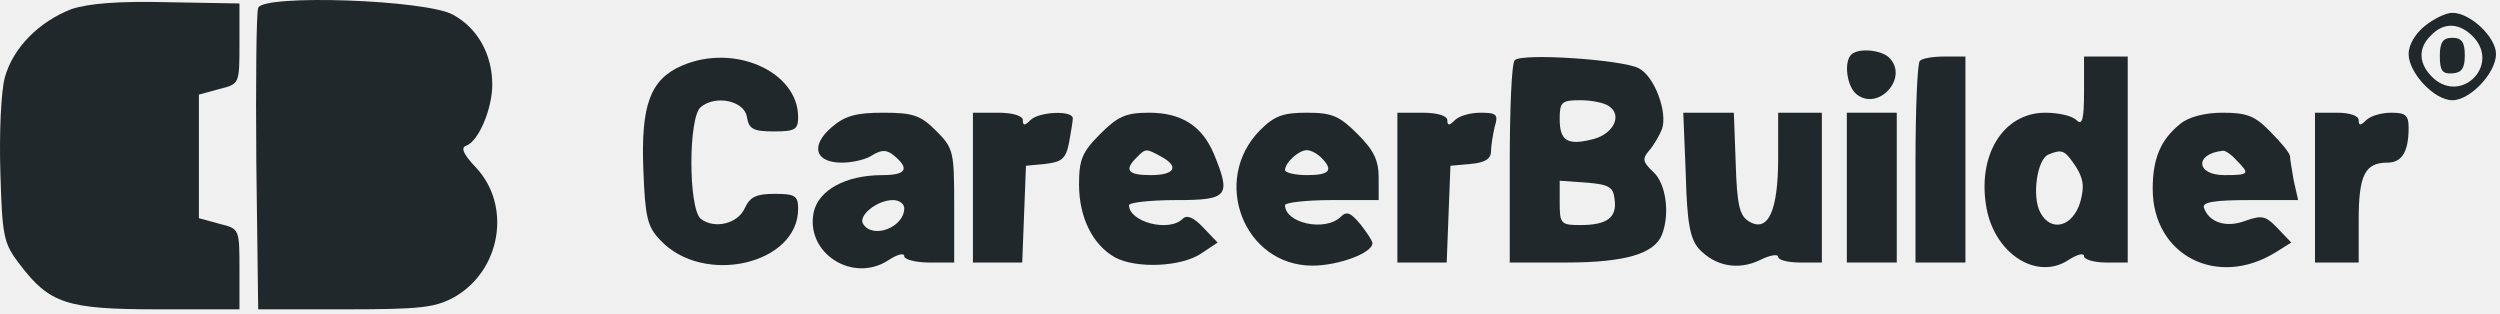
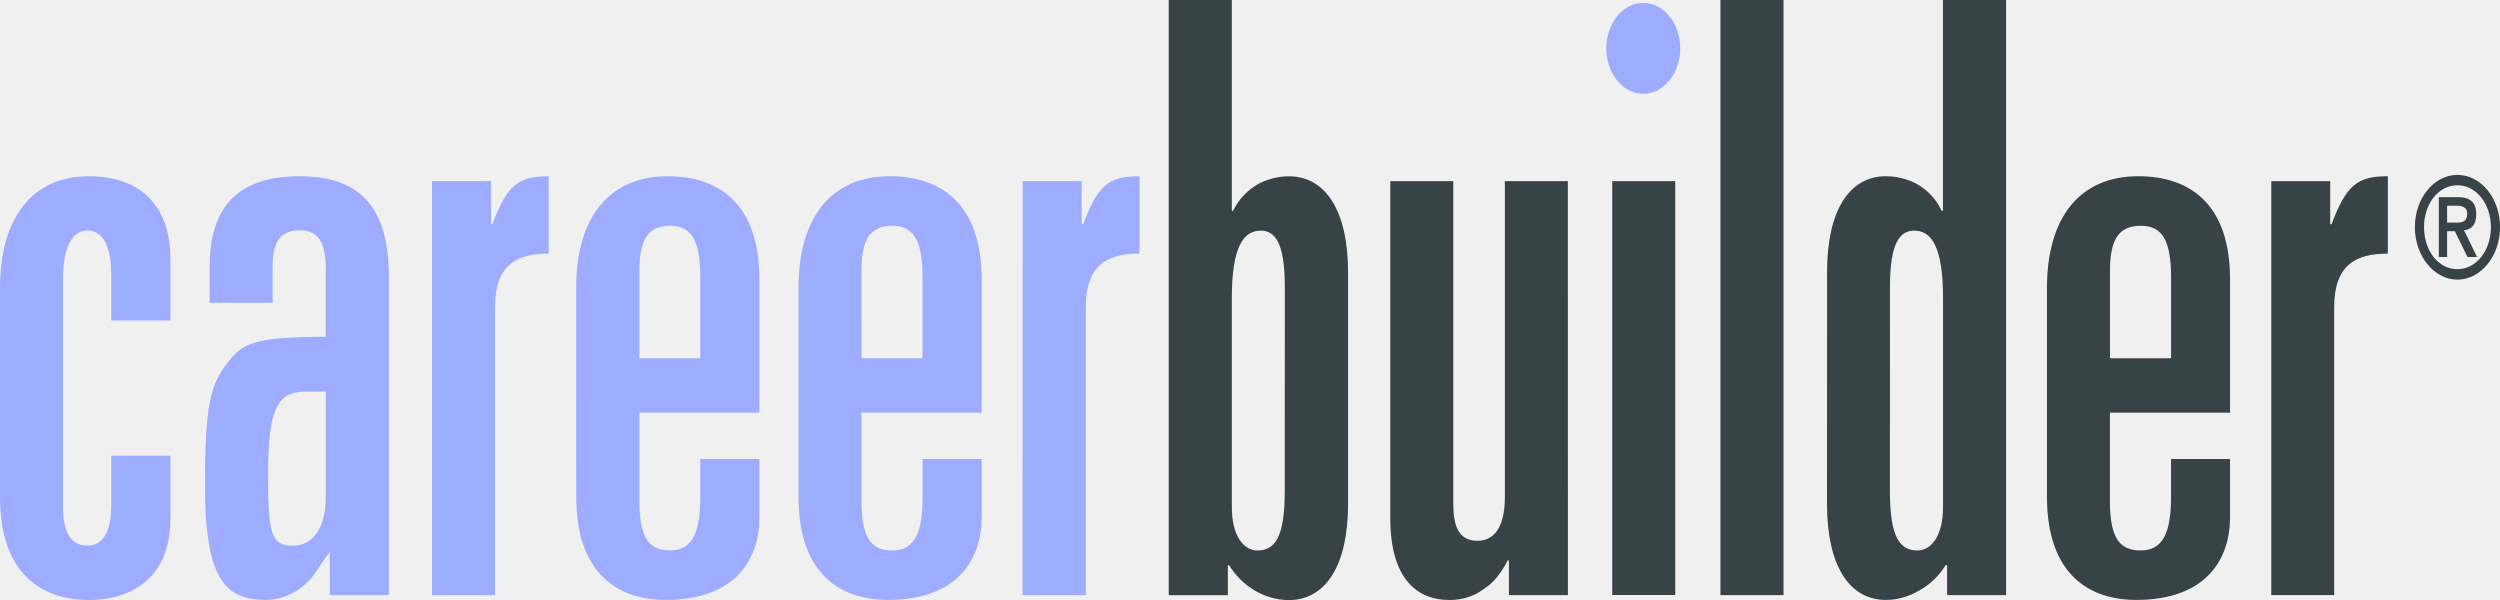
- <svg xmlns="http://www.w3.org/2000/svg" width="534" height="67" viewBox="0 0 534 67" fill="none">
-   <path d="M15.282 1.939C8.349 4.606 2.749 10.206 1.016 16.606C0.216 19.539 -0.184 28.739 0.082 36.873C0.482 50.606 0.749 51.939 4.216 56.473C10.616 64.873 14.216 66.073 33.816 66.073H51.149V57.539C51.149 48.873 51.149 48.873 46.882 47.806L42.482 46.606V33.406V20.206L46.882 19.006C51.149 17.939 51.149 17.939 51.149 9.273V0.739L35.816 0.473C25.416 0.206 18.882 0.739 15.282 1.939Z" fill="#21282B" />
-   <path d="M55.149 1.673C54.749 2.606 54.616 17.539 54.749 34.739L55.149 66.073H73.816C90.216 66.073 93.016 65.673 97.149 63.406C107.016 57.673 109.282 43.939 101.682 35.806C99.016 33.006 98.349 31.539 99.549 31.139C102.216 30.206 105.149 23.273 105.149 18.073C105.149 11.539 101.949 5.939 96.749 3.139C91.016 -0.061 56.216 -1.261 55.149 1.673Z" fill="#21282B" />
-   <path d="M517.949 5.539C515.949 7.139 514.482 9.539 514.482 11.539C514.482 15.539 519.949 21.406 523.816 21.406C527.682 21.406 533.149 15.539 533.149 11.539C533.149 7.939 527.682 2.739 523.816 2.739C522.482 2.739 519.949 3.939 517.949 5.539ZM528.482 8.073C533.816 14.073 525.816 22.073 519.816 16.739C516.616 13.806 516.349 10.339 519.282 7.539C522.082 4.606 525.549 4.873 528.482 8.073Z" fill="#21282B" />
-   <path d="M521.149 11.939C521.149 15.139 521.682 15.806 523.816 15.673C525.816 15.539 526.482 14.606 526.482 11.806C526.482 9.006 525.816 8.073 523.816 8.073C521.816 8.073 521.149 9.006 521.149 11.939Z" fill="#21282B" />
-   <path d="M395.416 11.673C393.816 13.273 394.482 18.34 396.482 20.073C401.149 23.939 407.816 16.606 403.549 12.339C401.816 10.606 396.882 10.206 395.416 11.673Z" fill="#21282B" />
-   <path d="M145.549 14.073C138.882 17.006 136.882 22.473 137.416 36.206C137.816 46.339 138.216 48.339 141.016 51.273C150.216 61.139 170.482 56.473 170.482 44.606C170.482 41.806 169.816 41.406 165.416 41.406C161.549 41.406 160.216 42.073 159.149 44.339C157.682 47.806 152.616 49.006 149.682 46.739C147.016 44.473 147.016 25.006 149.682 22.873C152.882 20.206 159.016 21.539 159.549 25.006C159.949 27.539 160.882 28.073 165.282 28.073C169.816 28.073 170.482 27.673 170.482 25.006C170.482 15.273 156.749 9.139 145.549 14.073Z" fill="#21282B" />
-   <path d="M323.549 12.873C322.882 13.406 322.482 23.406 322.482 35.006V56.073H334.482C347.149 56.073 353.416 54.206 355.016 50.073C356.749 45.539 355.816 39.139 353.149 36.739C350.882 34.606 350.749 33.939 352.216 32.206C353.282 31.006 354.482 28.873 355.016 27.539C356.216 23.939 353.416 16.339 350.082 14.606C346.749 12.739 324.882 11.273 323.549 12.873ZM343.549 22.606C346.616 24.473 344.749 28.473 340.482 29.673C334.882 31.139 333.149 30.206 333.149 25.406C333.149 21.806 333.549 21.406 337.549 21.406C339.816 21.406 342.616 21.939 343.549 22.606ZM344.882 42.606C345.416 46.473 343.282 48.073 337.549 48.073C333.416 48.073 333.149 47.806 333.149 43.273V38.606L338.882 39.006C343.682 39.406 344.616 39.939 344.882 42.606Z" fill="#21282B" />
-   <path d="M410.082 13.006C409.549 13.406 409.149 23.406 409.149 35.006V56.073H414.482H419.816V34.073V12.073H415.416C412.882 12.073 410.482 12.473 410.082 13.006Z" fill="#21282B" />
-   <path d="M445.149 19.673C445.149 25.539 444.749 26.873 443.549 25.673C442.616 24.739 439.682 24.073 436.882 24.073C427.816 24.073 422.216 33.273 424.349 44.606C426.216 54.339 435.149 59.939 441.816 55.539C443.682 54.339 445.149 53.939 445.149 54.739C445.149 55.406 447.282 56.073 449.816 56.073H454.482V34.073V12.073H449.816H445.149V19.673ZM443.282 35.406C445.016 38.073 445.282 39.806 444.349 43.139C442.749 48.473 438.082 49.673 435.816 45.406C433.949 41.939 435.149 33.939 437.549 33.006C440.482 31.806 441.016 32.073 443.282 35.406Z" fill="#21282B" />
-   <path d="M177.682 27.139C173.016 31.139 174.082 34.739 179.816 34.739C182.082 34.739 185.016 34.073 186.349 33.139C188.349 31.939 189.416 31.939 191.016 33.273C194.349 36.073 193.549 37.406 188.482 37.406C180.616 37.406 174.882 40.606 173.816 45.273C171.949 54.073 182.216 60.606 189.816 55.539C191.682 54.339 193.149 53.939 193.149 54.739C193.149 55.406 195.549 56.073 198.482 56.073H203.816V43.939C203.816 32.339 203.682 31.673 199.949 27.939C196.616 24.606 195.016 24.073 188.616 24.073C182.882 24.073 180.482 24.739 177.682 27.139ZM193.149 44.473C193.149 48.606 186.349 51.139 184.349 47.806C183.282 46.073 187.282 42.739 190.749 42.739C192.082 42.739 193.149 43.539 193.149 44.473Z" fill="#21282B" />
-   <path d="M207.816 40.073V56.073H213.149H218.349L218.749 45.673L219.149 35.406L223.282 35.006C226.749 34.606 227.682 33.939 228.349 30.473C228.749 28.206 229.149 25.939 229.149 25.273C229.149 23.539 221.949 23.806 220.082 25.673C218.882 26.873 218.482 26.873 218.482 25.673C218.482 24.739 216.349 24.073 213.149 24.073H207.816V40.073Z" fill="#21282B" />
-   <path d="M235.016 28.606C231.149 32.473 230.482 34.073 230.482 39.406C230.482 46.473 233.416 52.34 238.216 55.006C242.749 57.406 252.216 57.006 256.482 54.206L260.082 51.806L257.016 48.606C255.016 46.473 253.549 45.806 252.616 46.739C249.682 49.673 241.149 47.406 241.149 43.806C241.149 43.273 245.682 42.739 251.149 42.739C262.349 42.739 263.016 41.94 259.282 32.873C256.749 26.873 252.349 24.073 245.416 24.073C240.482 24.073 238.749 24.873 235.016 28.606ZM247.949 33.406C251.949 35.539 251.016 37.406 245.816 37.406C240.882 37.406 240.082 36.34 242.749 33.673C244.749 31.673 244.749 31.673 247.949 33.406Z" fill="#21282B" />
-   <path d="M269.149 27.806C258.616 38.473 265.682 56.739 280.349 56.739C285.816 56.739 293.149 54.073 293.149 51.94C293.149 51.406 291.949 49.673 290.616 47.94C288.482 45.406 287.682 45.006 286.349 46.34C283.016 49.539 274.482 47.673 274.482 43.806C274.482 43.273 279.016 42.739 284.482 42.739H294.482V37.94C294.482 34.206 293.416 32.073 289.949 28.606C286.082 24.739 284.482 24.073 279.149 24.073C274.082 24.073 272.216 24.739 269.149 27.806ZM282.216 33.673C284.882 36.34 284.082 37.406 279.149 37.406C276.616 37.406 274.482 36.873 274.482 36.34C274.482 34.739 277.416 32.073 279.149 32.073C279.949 32.073 281.282 32.739 282.216 33.673Z" fill="#21282B" />
-   <path d="M298.482 40.073V56.073H303.816H309.016L309.416 45.673L309.816 35.406L314.216 35.006C317.149 34.739 318.482 33.939 318.482 32.339C318.482 31.139 318.882 28.739 319.282 27.006C320.082 24.473 319.682 24.073 316.216 24.073C314.082 24.073 311.682 24.739 310.749 25.673C309.549 26.873 309.149 26.873 309.149 25.673C309.149 24.739 307.016 24.073 303.816 24.073H298.482V40.073Z" fill="#21282B" />
-   <path d="M360.082 37.273C360.349 47.673 361.015 51.006 362.882 53.139C366.349 56.873 371.282 57.806 375.949 55.539C378.082 54.473 379.815 54.206 379.815 54.873C379.815 55.539 381.949 56.073 384.482 56.073H389.149V40.073V24.073H384.482H379.815V33.806C379.815 45.006 377.682 49.806 373.549 47.273C371.549 46.073 371.015 43.673 370.749 34.873L370.349 24.073H365.015H359.549L360.082 37.273Z" fill="#21282B" />
-   <path d="M394.482 40.073V56.073H399.816H405.149V40.073V24.073H399.816H394.482V40.073Z" fill="#21282B" />
-   <path d="M465.682 26.473C461.549 29.806 459.816 33.806 459.816 40.339C459.816 54.606 473.682 61.673 486.216 53.806L489.416 51.806L486.482 48.739C483.949 46.073 483.149 45.939 479.682 47.139C475.549 48.739 471.816 47.539 470.749 44.339C470.349 43.139 473.282 42.739 480.482 42.739H490.882L489.949 38.606C489.549 36.339 489.149 33.939 489.149 33.406C489.149 32.739 487.282 30.473 485.016 28.206C481.682 24.739 479.949 24.073 474.749 24.073C470.882 24.073 467.416 25.006 465.682 26.473ZM477.682 34.206C480.616 37.139 480.482 37.406 475.149 37.406C469.016 37.406 468.749 32.873 474.749 32.206C475.282 32.073 476.616 33.006 477.682 34.206Z" fill="#21282B" />
-   <path d="M494.482 40.073V56.073H499.149H503.816V47.006C503.816 37.406 505.149 34.739 509.949 34.739C513.016 34.739 514.482 32.473 514.482 27.273C514.482 24.606 513.816 24.073 510.749 24.073C508.749 24.073 506.349 24.739 505.416 25.673C504.216 26.873 503.816 26.873 503.816 25.673C503.816 24.739 501.949 24.073 499.149 24.073H494.482V40.073Z" fill="#21282B" />
+ <svg xmlns="http://www.w3.org/2000/svg" width="2500" height="600" viewBox="0 0 2500 600" fill="none">
+   <g clip-path="url(#clip0_1116_640)">
+     <path d="M0 287.654C0 217.589 32.77 176.226 88.582 176.226C145.417 176.226 170.379 210.904 170.379 258.48V320.446H111.239V275.072C111.239 243.853 101.831 230.564 87.11 230.564C72.325 230.564 62.98 247.077 62.98 279.319V506.815C62.98 531.507 70.469 545.583 87.11 545.583C104.007 545.583 111.239 530.642 111.239 505.085V455.701H170.379V518.375C170.379 580.891 128.136 600 89.094 600C41.539 600 0 573.657 0 496.986V287.654ZM209.677 266.186C209.677 205.085 239.887 176.226 299.539 176.226C357.207 176.226 388.889 204.22 388.889 276.724V595.046H329.749V552.032C322.453 561.153 318.292 569.332 311.636 577.589C300.179 591.429 282.898 599.843 266.641 599.843C229.199 599.843 205.005 585.767 205.005 486.763C205.005 403.644 210.445 384.535 227.919 362.281C242.512 343.486 253.328 336.802 325.781 336.802V269.882C325.781 246.134 321.173 230.328 299.539 230.328C282.258 230.328 272.657 239.528 272.657 265.085V302.831H209.677V266.186ZM305.62 391.533C276.05 391.533 268.049 411.114 268.049 476.225C268.049 537.248 272.593 545.662 292.819 545.662C314.388 545.662 325.717 525.688 325.717 497.693V391.533H305.62ZM432.028 181.101H491.039V224.194H492.383C507.04 185.269 517.921 176.226 548.707 176.226V253.604C517.281 253.604 495.008 264.378 495.008 307.313V595.125H432.028V181.101ZM576.165 287.654C576.165 217.589 609.063 176.226 667.563 176.226C717.742 176.226 759.409 202.569 759.409 279.319V412.687H639.401V501.075C639.401 539.686 650.154 550.459 670.187 550.459C693.612 550.459 700.269 530.013 700.269 496.986V459.004H759.409V517.431C759.409 559.423 735.279 599.921 665.643 599.921C617.832 599.921 576.229 573.578 576.229 496.907C576.165 496.986 576.165 287.654 576.165 287.654ZM639.401 358.27H700.269V277.667C700.269 240.708 691.756 225.767 670.187 225.767C646.761 225.767 639.401 241.337 639.401 271.14V358.27ZM798.515 287.654C798.515 217.589 831.285 176.226 889.721 176.226C939.9 176.226 981.631 202.569 981.631 279.319V412.687H861.495V501.075C861.495 539.686 872.184 550.459 892.409 550.459C915.835 550.459 922.619 530.013 922.619 496.986V459.004H981.631V517.431C981.631 559.423 957.373 599.921 887.737 599.921C840.054 599.921 798.515 573.578 798.515 496.907V287.654ZM861.495 358.27H922.555V277.667C922.555 240.708 913.786 225.767 892.345 225.767C868.792 225.767 861.431 241.337 861.431 271.14L861.495 358.27ZM1022.66 181.101H1081.67V224.194H1083.14C1097.8 185.269 1108.55 176.226 1139.53 176.226V253.604C1107.85 253.604 1085.83 264.378 1085.83 307.313V595.125H1022.59L1022.66 181.101ZM1643.31 93.814C1663.59 93.814 1680.24 73.368 1680.24 48.283C1680.24 23.198 1663.59 2.91 1643.31 2.91C1622.76 2.91 1606.31 23.277 1606.31 48.283C1606.31 73.29 1622.76 93.814 1643.31 93.814Z" fill="#9DACFF" />
+     <path d="M1168.71 0H1231.82V210.904H1233.1C1238.61 199.266 1247.38 190.301 1257.36 184.482C1267.47 178.82 1278.8 176.304 1288.79 176.304C1325.72 176.304 1348.05 210.983 1348.05 272.005V504.377C1348.05 565.242 1325.78 600.079 1288.79 600.079C1263.5 600.079 1241.23 585.059 1229.13 565.242H1227.85V595.203H1168.71V0ZM1284.82 286.632C1284.82 242.28 1274.71 230.642 1260.75 230.642C1243.28 230.642 1231.82 247.156 1231.82 298.427V506.894C1231.82 537.169 1244.5 550.459 1257.3 550.459C1274.07 550.459 1284.75 539.135 1284.75 491.166L1284.82 286.632ZM1567.91 595.124H1508.9V560.446H1507.62C1501.54 572.713 1493.66 582.857 1483.49 589.227C1473.5 596.619 1461.92 600 1449.31 600C1417.63 600 1390.3 579.397 1390.3 518.375V181.101H1453.28V503.434C1453.28 524.902 1457.95 540.786 1477.41 540.786C1492.83 540.786 1504.86 529.148 1504.86 497.064V181.101H1567.84L1567.91 595.124ZM1612.26 181.101H1675.24V594.967H1612.26V181.101ZM1720.43 0H1783.54V595.124H1720.43V0ZM1827.06 271.927C1827.06 210.904 1849.14 176.225 1885.94 176.225C1896.06 176.225 1907.58 178.742 1917.63 184.404C1927.61 190.301 1936.38 199.187 1941.63 210.826H1942.97V0H2006.08V595.124H1947.13V565.164H1945.66C1939 575.937 1929.66 584.98 1918.78 590.721C1908.79 596.619 1897.34 599.921 1885.88 599.921C1849.01 599.921 1827 565.085 1827 504.22L1827.06 271.927ZM1889.91 491.166C1889.91 539.135 1900.73 550.459 1917.63 550.459C1930.3 550.459 1943.04 537.169 1943.04 506.894V298.427C1943.04 247.156 1931.71 230.642 1914.23 230.642C1900.15 230.642 1889.98 242.28 1889.98 286.632L1889.91 491.166ZM2046.98 287.654C2046.98 217.588 2079.75 176.225 2138.25 176.225C2188.43 176.225 2230.03 202.569 2230.03 279.318V412.687H2109.9V501.075C2109.9 539.685 2120.71 550.459 2140.81 550.459C2164.23 550.459 2171.02 530.013 2171.02 496.986V459.004H2230.03V517.431C2230.03 559.423 2205.9 599.921 2136.14 599.921C2088.45 599.921 2046.98 573.578 2046.98 496.907V287.654ZM2109.96 358.27H2171.08V277.667C2171.08 240.708 2162.44 225.767 2140.87 225.767C2117.45 225.767 2109.96 241.337 2109.96 271.14V358.27ZM2271.31 181.101H2330.2V224.194H2331.54C2346.39 185.269 2357.01 176.225 2387.86 176.225V253.604C2356.44 253.604 2334.17 264.377 2334.17 307.313V595.046H2271.31V181.101ZM2457.37 174.889C2480.99 174.889 2500.06 198.322 2500.06 227.104C2500.06 255.885 2480.99 279.633 2457.37 279.633C2434.08 279.633 2414.87 255.885 2414.87 227.104C2414.87 198.244 2434.01 174.889 2457.37 174.889ZM2457.37 269.174C2476.19 269.174 2490.91 250.773 2490.91 227.104C2490.91 203.827 2476.25 185.269 2457.37 185.269C2438.43 185.269 2424.03 203.827 2424.03 227.104C2424.03 250.773 2438.43 269.174 2457.37 269.174ZM2454.81 231.193H2447.13V256.986H2438.81V197.143H2457.95C2469.98 197.143 2476.25 202.097 2476.25 214.443C2476.25 225.452 2470.62 229.777 2463.97 230.17L2477.09 256.986H2467.49L2454.81 231.193ZM2455.9 222.621C2462.05 222.621 2467.23 221.992 2467.23 213.499C2467.23 206.737 2461.28 205.714 2456.48 205.714H2447.13V222.621H2455.9Z" fill="#384348" />
+   </g>
+   <defs>
+     <clipPath id="clip0_1116_640">
+       <rect width="2500" height="600" fill="white" />
+     </clipPath>
+   </defs>
</svg>
